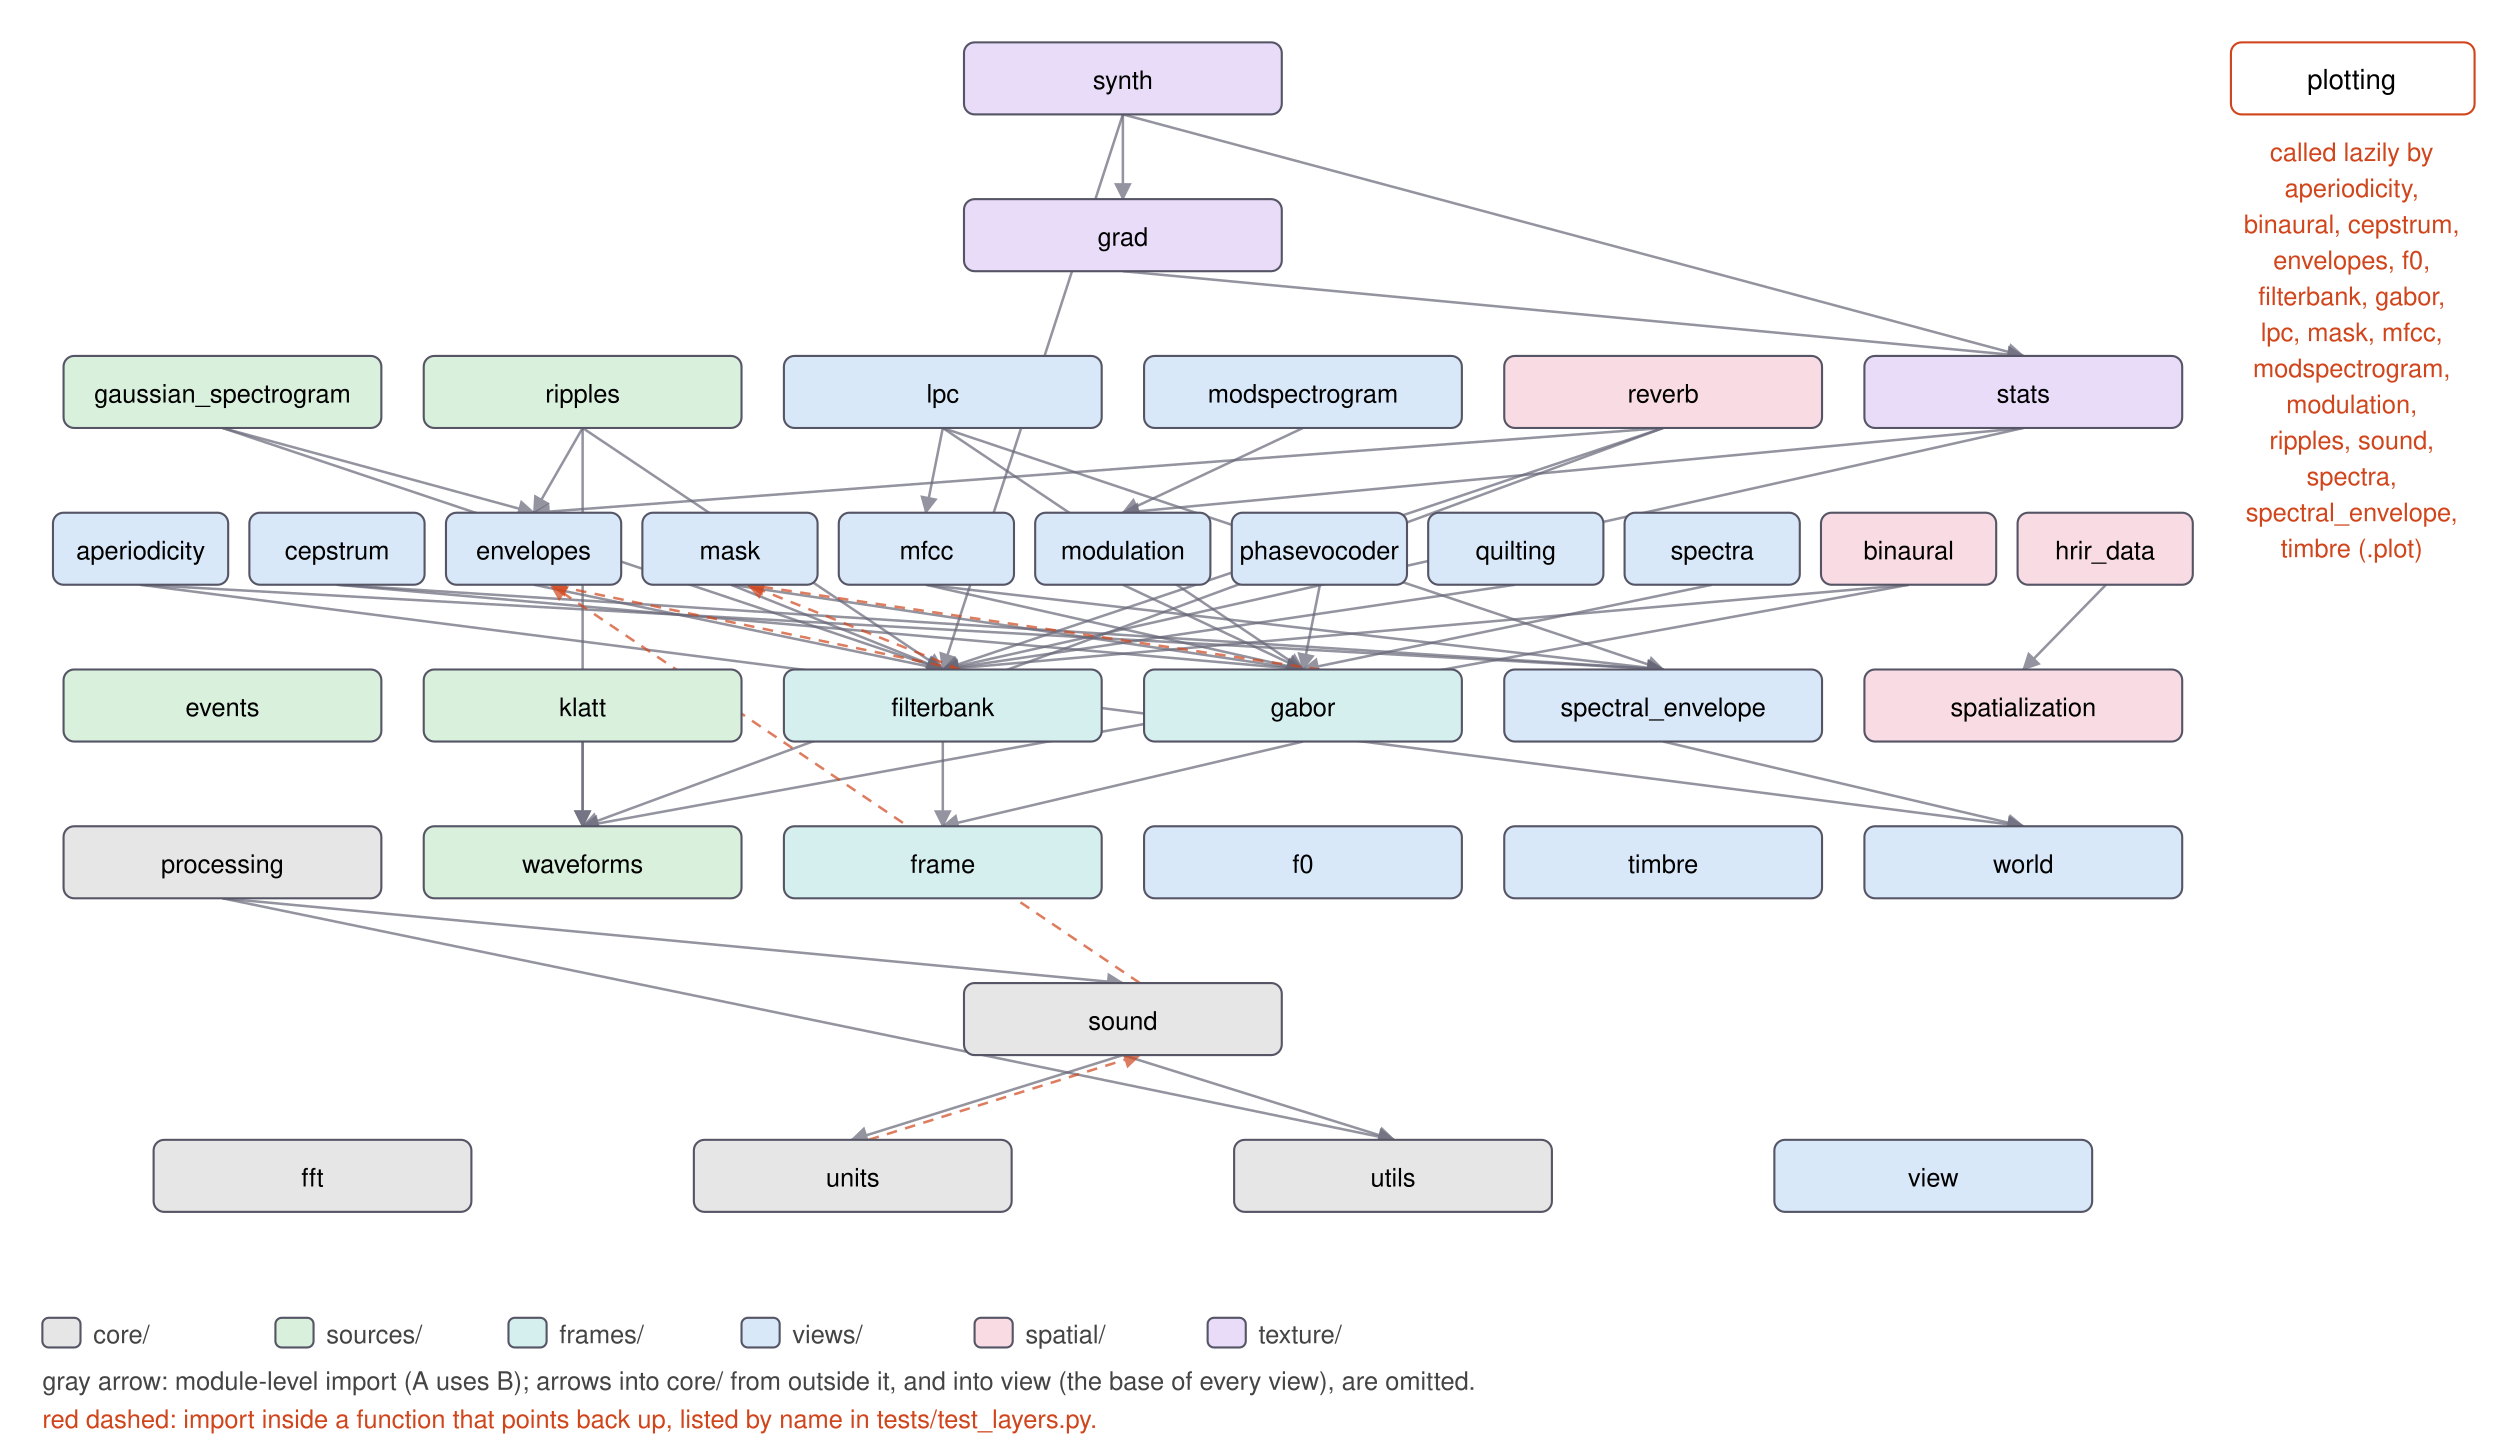
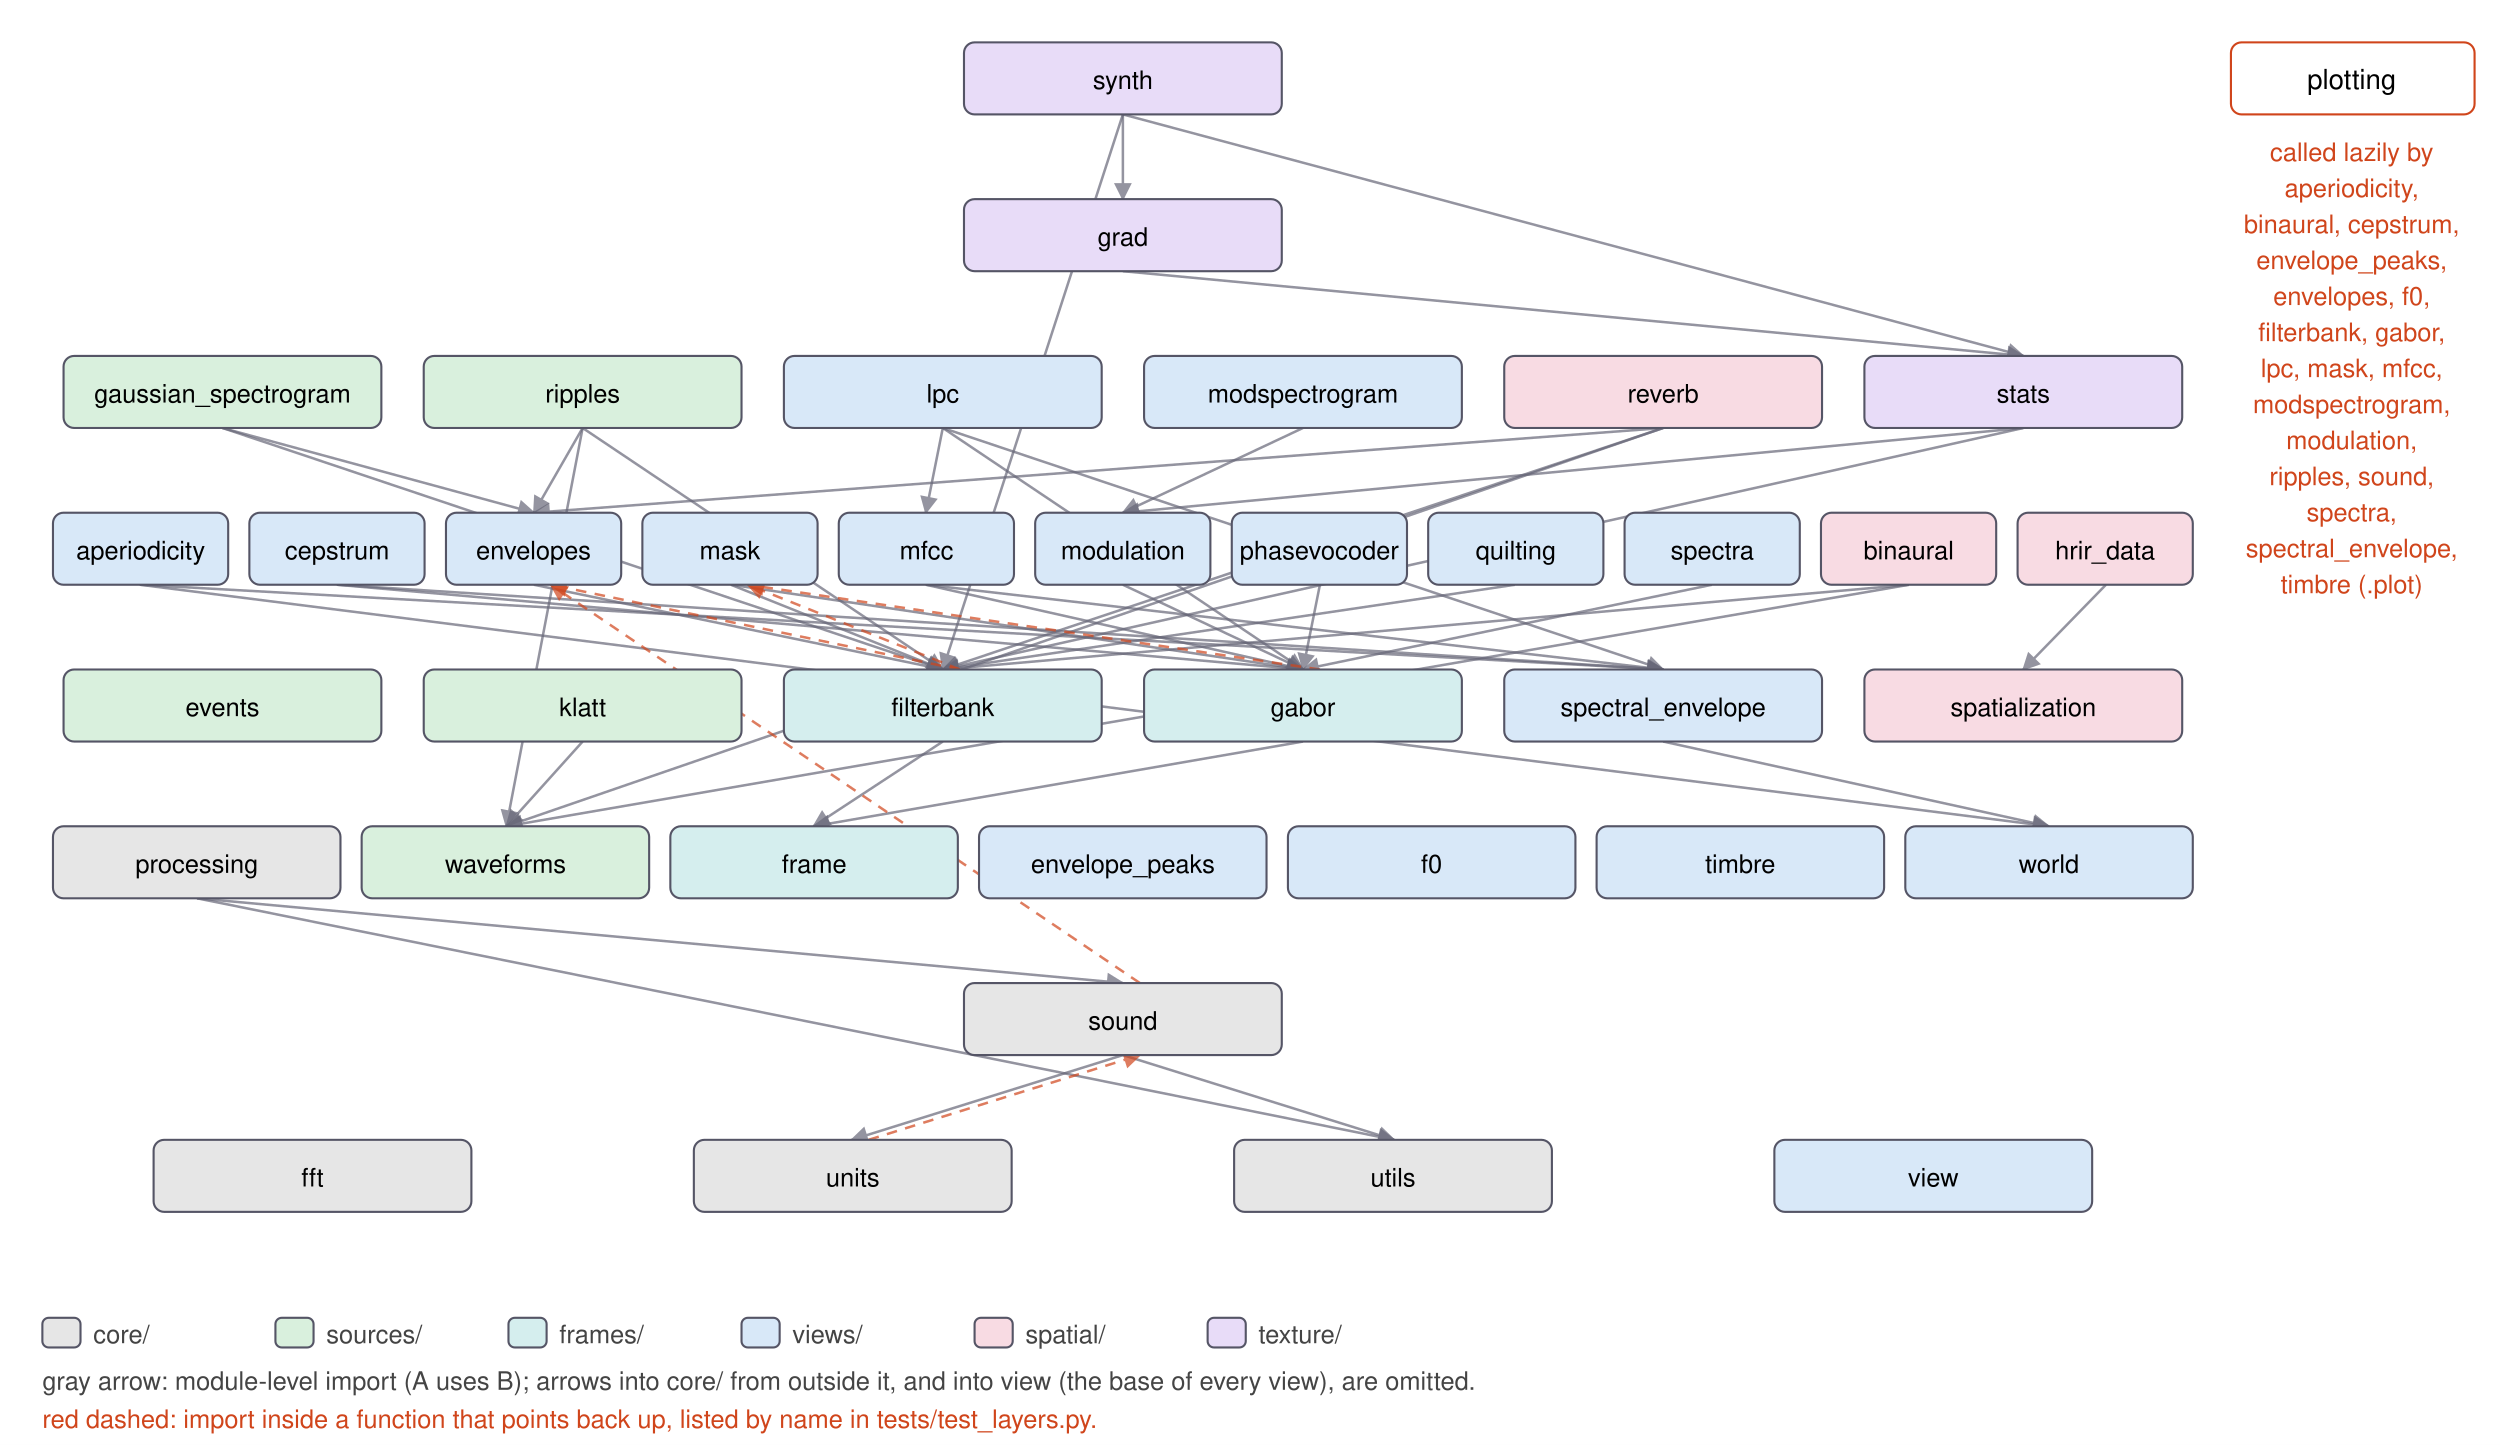
<svg xmlns="http://www.w3.org/2000/svg" viewBox="0 0 1180 682" font-family="Helvetica,Arial,sans-serif" font-size="13">
  <defs>
    <marker id="a" viewBox="0 0 10 10" refX="9" refY="5" markerWidth="7" markerHeight="7" orient="auto">
      <path d="M0,0L10,5L0,10z" fill="#667" />
    </marker>
    <marker id="r" viewBox="0 0 10 10" refX="9" refY="5" markerWidth="7" markerHeight="7" orient="auto">
      <path d="M0,0L10,5L0,10z" fill="#d0451b" />
    </marker>
  </defs>
  <rect width="1180" height="682" fill="#ffffff" />
-   <line x1="105" y1="424" x2="530" y2="464" stroke="#667" stroke-width="1.2" marker-end="url(#a)" opacity="0.7" />
-   <line x1="105" y1="424" x2="658" y2="538" stroke="#667" stroke-width="1.2" marker-end="url(#a)" opacity="0.7" />
+   <line x1="93" y1="424" x2="530" y2="464" stroke="#667" stroke-width="1.2" marker-end="url(#a)" opacity="0.7" />
+   <line x1="93" y1="424" x2="658" y2="538" stroke="#667" stroke-width="1.2" marker-end="url(#a)" opacity="0.7" />
  <line x1="530" y1="498" x2="402" y2="538" stroke="#667" stroke-width="1.2" marker-end="url(#a)" opacity="0.7" />
  <line x1="530" y1="498" x2="658" y2="538" stroke="#667" stroke-width="1.2" marker-end="url(#a)" opacity="0.7" />
-   <line x1="445" y1="350" x2="445" y2="390" stroke="#667" stroke-width="1.2" marker-end="url(#a)" opacity="0.7" />
-   <line x1="615" y1="350" x2="445" y2="390" stroke="#667" stroke-width="1.2" marker-end="url(#a)" opacity="0.7" />
+   <line x1="445" y1="350" x2="384" y2="390" stroke="#667" stroke-width="1.2" marker-end="url(#a)" opacity="0.7" />
+   <line x1="615" y1="350" x2="384" y2="390" stroke="#667" stroke-width="1.2" marker-end="url(#a)" opacity="0.7" />
  <line x1="105" y1="202" x2="445" y2="316" stroke="#667" stroke-width="1.2" marker-end="url(#a)" opacity="0.7" />
  <line x1="105" y1="202" x2="252" y2="242" stroke="#667" stroke-width="1.2" marker-end="url(#a)" opacity="0.7" />
-   <line x1="275" y1="350" x2="275" y2="390" stroke="#667" stroke-width="1.2" marker-end="url(#a)" opacity="0.7" />
+   <line x1="275" y1="350" x2="239" y2="390" stroke="#667" stroke-width="1.2" marker-end="url(#a)" opacity="0.7" />
  <line x1="275" y1="202" x2="445" y2="316" stroke="#667" stroke-width="1.2" marker-end="url(#a)" opacity="0.7" />
-   <line x1="275" y1="202" x2="275" y2="390" stroke="#667" stroke-width="1.2" marker-end="url(#a)" opacity="0.7" />
+   <line x1="275" y1="202" x2="239" y2="390" stroke="#667" stroke-width="1.2" marker-end="url(#a)" opacity="0.7" />
  <line x1="275" y1="202" x2="252" y2="242" stroke="#667" stroke-width="1.2" marker-end="url(#a)" opacity="0.7" />
  <line x1="901" y1="276" x2="445" y2="316" stroke="#667" stroke-width="1.2" marker-end="url(#a)" opacity="0.7" />
-   <line x1="901" y1="276" x2="275" y2="390" stroke="#667" stroke-width="1.2" marker-end="url(#a)" opacity="0.7" />
+   <line x1="901" y1="276" x2="239" y2="390" stroke="#667" stroke-width="1.2" marker-end="url(#a)" opacity="0.7" />
  <line x1="994" y1="276" x2="955" y2="316" stroke="#667" stroke-width="1.2" marker-end="url(#a)" opacity="0.7" />
  <line x1="785" y1="202" x2="445" y2="316" stroke="#667" stroke-width="1.2" marker-end="url(#a)" opacity="0.7" />
-   <line x1="785" y1="202" x2="275" y2="390" stroke="#667" stroke-width="1.2" marker-end="url(#a)" opacity="0.7" />
+   <line x1="785" y1="202" x2="239" y2="390" stroke="#667" stroke-width="1.2" marker-end="url(#a)" opacity="0.7" />
  <line x1="785" y1="202" x2="252" y2="242" stroke="#667" stroke-width="1.2" marker-end="url(#a)" opacity="0.7" />
  <line x1="530" y1="128" x2="955" y2="168" stroke="#667" stroke-width="1.2" marker-end="url(#a)" opacity="0.7" />
  <line x1="955" y1="202" x2="445" y2="316" stroke="#667" stroke-width="1.2" marker-end="url(#a)" opacity="0.7" />
  <line x1="955" y1="202" x2="530" y2="242" stroke="#667" stroke-width="1.2" marker-end="url(#a)" opacity="0.7" />
  <line x1="530" y1="54" x2="445" y2="316" stroke="#667" stroke-width="1.2" marker-end="url(#a)" opacity="0.7" />
  <line x1="530" y1="54" x2="530" y2="94" stroke="#667" stroke-width="1.2" marker-end="url(#a)" opacity="0.7" />
  <line x1="530" y1="54" x2="955" y2="168" stroke="#667" stroke-width="1.2" marker-end="url(#a)" opacity="0.7" />
  <line x1="66" y1="276" x2="785" y2="316" stroke="#667" stroke-width="1.2" marker-end="url(#a)" opacity="0.7" />
-   <line x1="66" y1="276" x2="955" y2="390" stroke="#667" stroke-width="1.2" marker-end="url(#a)" opacity="0.7" />
+   <line x1="66" y1="276" x2="967" y2="390" stroke="#667" stroke-width="1.2" marker-end="url(#a)" opacity="0.7" />
  <line x1="159" y1="276" x2="615" y2="316" stroke="#667" stroke-width="1.2" marker-end="url(#a)" opacity="0.7" />
  <line x1="159" y1="276" x2="785" y2="316" stroke="#667" stroke-width="1.2" marker-end="url(#a)" opacity="0.7" />
  <line x1="252" y1="276" x2="445" y2="316" stroke="#667" stroke-width="1.2" marker-end="url(#a)" opacity="0.7" />
  <line x1="445" y1="202" x2="615" y2="316" stroke="#667" stroke-width="1.2" marker-end="url(#a)" opacity="0.7" />
  <line x1="445" y1="202" x2="437" y2="242" stroke="#667" stroke-width="1.2" marker-end="url(#a)" opacity="0.7" />
  <line x1="445" y1="202" x2="785" y2="316" stroke="#667" stroke-width="1.2" marker-end="url(#a)" opacity="0.7" />
  <line x1="345" y1="276" x2="445" y2="316" stroke="#667" stroke-width="1.2" marker-end="url(#a)" opacity="0.7" />
  <line x1="345" y1="276" x2="615" y2="316" stroke="#667" stroke-width="1.2" marker-end="url(#a)" opacity="0.7" />
  <line x1="437" y1="276" x2="615" y2="316" stroke="#667" stroke-width="1.2" marker-end="url(#a)" opacity="0.7" />
  <line x1="437" y1="276" x2="785" y2="316" stroke="#667" stroke-width="1.2" marker-end="url(#a)" opacity="0.7" />
  <line x1="615" y1="202" x2="530" y2="242" stroke="#667" stroke-width="1.2" marker-end="url(#a)" opacity="0.7" />
  <line x1="530" y1="276" x2="615" y2="316" stroke="#667" stroke-width="1.2" marker-end="url(#a)" opacity="0.7" />
  <line x1="623" y1="276" x2="615" y2="316" stroke="#667" stroke-width="1.2" marker-end="url(#a)" opacity="0.7" />
  <line x1="715" y1="276" x2="445" y2="316" stroke="#667" stroke-width="1.2" marker-end="url(#a)" opacity="0.7" />
  <line x1="808" y1="276" x2="615" y2="316" stroke="#667" stroke-width="1.2" marker-end="url(#a)" opacity="0.7" />
-   <line x1="785" y1="350" x2="955" y2="390" stroke="#667" stroke-width="1.2" marker-end="url(#a)" opacity="0.7" />
+   <line x1="785" y1="350" x2="967" y2="390" stroke="#667" stroke-width="1.2" marker-end="url(#a)" opacity="0.7" />
  <line x1="538" y1="464" x2="260" y2="276" stroke="#d0451b" stroke-width="1.2" stroke-dasharray="5,4" marker-end="url(#r)" opacity="0.7" />
  <line x1="410" y1="538" x2="538" y2="498" stroke="#d0451b" stroke-width="1.2" stroke-dasharray="5,4" marker-end="url(#r)" opacity="0.7" />
  <line x1="453" y1="316" x2="260" y2="276" stroke="#d0451b" stroke-width="1.2" stroke-dasharray="5,4" marker-end="url(#r)" opacity="0.7" />
  <line x1="453" y1="316" x2="353" y2="276" stroke="#d0451b" stroke-width="1.2" stroke-dasharray="5,4" marker-end="url(#r)" opacity="0.7" />
  <line x1="623" y1="316" x2="353" y2="276" stroke="#d0451b" stroke-width="1.2" stroke-dasharray="5,4" marker-end="url(#r)" opacity="0.7" />
  <rect x="72.5" y="538" width="150.0" height="34" rx="5" fill="#e6e6e6" stroke="#556" />
  <text x="147.5" y="560" text-anchor="middle" font-size="12">fft</text>
-   <rect x="30.0" y="390" width="150.0" height="34" rx="5" fill="#e6e6e6" stroke="#556" />
-   <text x="105.0" y="412" text-anchor="middle" font-size="12">processing</text>
+   <rect x="25.0" y="390" width="135.7" height="34" rx="5" fill="#e6e6e6" stroke="#556" />
+   <text x="92.9" y="412" text-anchor="middle" font-size="12">processing</text>
  <rect x="455.0" y="464" width="150.0" height="34" rx="5" fill="#e6e6e6" stroke="#556" />
  <text x="530.0" y="486" text-anchor="middle" font-size="12">sound</text>
  <rect x="327.5" y="538" width="150.0" height="34" rx="5" fill="#e6e6e6" stroke="#556" />
  <text x="402.5" y="560" text-anchor="middle" font-size="12">units</text>
  <rect x="582.5" y="538" width="150.0" height="34" rx="5" fill="#e6e6e6" stroke="#556" />
  <text x="657.5" y="560" text-anchor="middle" font-size="12">utils</text>
  <rect x="370.0" y="316" width="150.0" height="34" rx="5" fill="#d5eeee" stroke="#556" />
  <text x="445.0" y="338" text-anchor="middle" font-size="12">filterbank</text>
-   <rect x="370.0" y="390" width="150.0" height="34" rx="5" fill="#d5eeee" stroke="#556" />
-   <text x="445.0" y="412" text-anchor="middle" font-size="12">frame</text>
+   <rect x="316.4" y="390" width="135.7" height="34" rx="5" fill="#d5eeee" stroke="#556" />
+   <text x="384.3" y="412" text-anchor="middle" font-size="12">frame</text>
  <rect x="540.0" y="316" width="150.0" height="34" rx="5" fill="#d5eeee" stroke="#556" />
  <text x="615.0" y="338" text-anchor="middle" font-size="12">gabor</text>
  <rect x="30.0" y="316" width="150.0" height="34" rx="5" fill="#d9f0dd" stroke="#556" />
  <text x="105.0" y="338" text-anchor="middle" font-size="12">events</text>
  <rect x="30.0" y="168" width="150.0" height="34" rx="5" fill="#d9f0dd" stroke="#556" />
  <text x="105.0" y="190" text-anchor="middle" font-size="12">gaussian_spectrogram</text>
  <rect x="200.0" y="316" width="150.0" height="34" rx="5" fill="#d9f0dd" stroke="#556" />
  <text x="275.0" y="338" text-anchor="middle" font-size="12">klatt</text>
  <rect x="200.0" y="168" width="150.0" height="34" rx="5" fill="#d9f0dd" stroke="#556" />
  <text x="275.0" y="190" text-anchor="middle" font-size="12">ripples</text>
-   <rect x="200.0" y="390" width="150.0" height="34" rx="5" fill="#d9f0dd" stroke="#556" />
-   <text x="275.0" y="412" text-anchor="middle" font-size="12">waveforms</text>
+   <rect x="170.7" y="390" width="135.7" height="34" rx="5" fill="#d9f0dd" stroke="#556" />
+   <text x="238.6" y="412" text-anchor="middle" font-size="12">waveforms</text>
  <rect x="859.5" y="242" width="82.7" height="34" rx="5" fill="#f8dbe3" stroke="#556" />
  <text x="900.9" y="264" text-anchor="middle" font-size="12">binaural</text>
  <rect x="952.3" y="242" width="82.7" height="34" rx="5" fill="#f8dbe3" stroke="#556" />
  <text x="993.6" y="264" text-anchor="middle" font-size="12">hrir_data</text>
  <rect x="710.0" y="168" width="150.0" height="34" rx="5" fill="#f8dbe3" stroke="#556" />
  <text x="785.0" y="190" text-anchor="middle" font-size="12">reverb</text>
  <rect x="880.0" y="316" width="150.0" height="34" rx="5" fill="#f8dbe3" stroke="#556" />
  <text x="955.0" y="338" text-anchor="middle" font-size="12">spatialization</text>
  <rect x="455.0" y="94" width="150.0" height="34" rx="5" fill="#e8dcf8" stroke="#556" />
  <text x="530.0" y="116" text-anchor="middle" font-size="12">grad</text>
  <rect x="880.0" y="168" width="150.0" height="34" rx="5" fill="#e8dcf8" stroke="#556" />
  <text x="955.0" y="190" text-anchor="middle" font-size="12">stats</text>
  <rect x="455.0" y="20" width="150.0" height="34" rx="5" fill="#e8dcf8" stroke="#556" />
  <text x="530.0" y="42" text-anchor="middle" font-size="12">synth</text>
  <rect x="25.0" y="242" width="82.7" height="34" rx="5" fill="#d8e8f8" stroke="#556" />
  <text x="66.4" y="264" text-anchor="middle" font-size="12">aperiodicity</text>
  <rect x="117.7" y="242" width="82.7" height="34" rx="5" fill="#d8e8f8" stroke="#556" />
  <text x="159.1" y="264" text-anchor="middle" font-size="12">cepstrum</text>
+   <rect x="462.1" y="390" width="135.7" height="34" rx="5" fill="#d8e8f8" stroke="#556" />
+   <text x="530.0" y="412" text-anchor="middle" font-size="12">envelope_peaks</text>
  <rect x="210.5" y="242" width="82.7" height="34" rx="5" fill="#d8e8f8" stroke="#556" />
  <text x="251.8" y="264" text-anchor="middle" font-size="12">envelopes</text>
-   <rect x="540.0" y="390" width="150.0" height="34" rx="5" fill="#d8e8f8" stroke="#556" />
-   <text x="615.0" y="412" text-anchor="middle" font-size="12">f0</text>
+   <rect x="607.9" y="390" width="135.7" height="34" rx="5" fill="#d8e8f8" stroke="#556" />
+   <text x="675.7" y="412" text-anchor="middle" font-size="12">f0</text>
  <rect x="370.0" y="168" width="150.0" height="34" rx="5" fill="#d8e8f8" stroke="#556" />
  <text x="445.0" y="190" text-anchor="middle" font-size="12">lpc</text>
  <rect x="303.2" y="242" width="82.7" height="34" rx="5" fill="#d8e8f8" stroke="#556" />
  <text x="344.5" y="264" text-anchor="middle" font-size="12">mask</text>
  <rect x="395.9" y="242" width="82.7" height="34" rx="5" fill="#d8e8f8" stroke="#556" />
  <text x="437.3" y="264" text-anchor="middle" font-size="12">mfcc</text>
  <rect x="540.0" y="168" width="150.0" height="34" rx="5" fill="#d8e8f8" stroke="#556" />
  <text x="615.0" y="190" text-anchor="middle" font-size="12">modspectrogram</text>
  <rect x="488.6" y="242" width="82.7" height="34" rx="5" fill="#d8e8f8" stroke="#556" />
  <text x="530.0" y="264" text-anchor="middle" font-size="12">modulation</text>
  <rect x="581.4" y="242" width="82.7" height="34" rx="5" fill="#d8e8f8" stroke="#556" />
  <text x="622.7" y="264" text-anchor="middle" font-size="12">phasevocoder</text>
  <rect x="674.1" y="242" width="82.7" height="34" rx="5" fill="#d8e8f8" stroke="#556" />
  <text x="715.5" y="264" text-anchor="middle" font-size="12">quilting</text>
  <rect x="766.8" y="242" width="82.7" height="34" rx="5" fill="#d8e8f8" stroke="#556" />
  <text x="808.2" y="264" text-anchor="middle" font-size="12">spectra</text>
  <rect x="710.0" y="316" width="150.0" height="34" rx="5" fill="#d8e8f8" stroke="#556" />
  <text x="785.0" y="338" text-anchor="middle" font-size="12">spectral_envelope</text>
-   <rect x="710.0" y="390" width="150.0" height="34" rx="5" fill="#d8e8f8" stroke="#556" />
-   <text x="785.0" y="412" text-anchor="middle" font-size="12">timbre</text>
+   <rect x="753.6" y="390" width="135.7" height="34" rx="5" fill="#d8e8f8" stroke="#556" />
+   <text x="821.4" y="412" text-anchor="middle" font-size="12">timbre</text>
  <rect x="837.5" y="538" width="150.0" height="34" rx="5" fill="#d8e8f8" stroke="#556" />
  <text x="912.5" y="560" text-anchor="middle" font-size="12">view</text>
-   <rect x="880.0" y="390" width="150.0" height="34" rx="5" fill="#d8e8f8" stroke="#556" />
-   <text x="955.0" y="412" text-anchor="middle" font-size="12">world</text>
+   <rect x="899.3" y="390" width="135.7" height="34" rx="5" fill="#d8e8f8" stroke="#556" />
+   <text x="967.1" y="412" text-anchor="middle" font-size="12">world</text>
  <rect x="1053" y="20" width="115" height="34" rx="5" fill="#fff" stroke="#d0451b" />
  <text x="1110" y="42" text-anchor="middle">plotting</text>
  <text x="1110" y="76" text-anchor="middle" font-size="12" fill="#d0451b">called lazily by</text>
  <text x="1110" y="93" text-anchor="middle" font-size="12" fill="#d0451b">aperiodicity,</text>
  <text x="1110" y="110" text-anchor="middle" font-size="12" fill="#d0451b">binaural, cepstrum,</text>
-   <text x="1110" y="127" text-anchor="middle" font-size="12" fill="#d0451b">envelopes, f0,</text>
-   <text x="1110" y="144" text-anchor="middle" font-size="12" fill="#d0451b">filterbank, gabor,</text>
-   <text x="1110" y="161" text-anchor="middle" font-size="12" fill="#d0451b">lpc, mask, mfcc,</text>
-   <text x="1110" y="178" text-anchor="middle" font-size="12" fill="#d0451b">modspectrogram,</text>
-   <text x="1110" y="195" text-anchor="middle" font-size="12" fill="#d0451b">modulation,</text>
-   <text x="1110" y="212" text-anchor="middle" font-size="12" fill="#d0451b">ripples, sound,</text>
-   <text x="1110" y="229" text-anchor="middle" font-size="12" fill="#d0451b">spectra,</text>
-   <text x="1110" y="246" text-anchor="middle" font-size="12" fill="#d0451b">spectral_envelope,</text>
-   <text x="1110" y="263" text-anchor="middle" font-size="12" fill="#d0451b">timbre (.plot)</text>
+   <text x="1110" y="127" text-anchor="middle" font-size="12" fill="#d0451b">envelope_peaks,</text>
+   <text x="1110" y="144" text-anchor="middle" font-size="12" fill="#d0451b">envelopes, f0,</text>
+   <text x="1110" y="161" text-anchor="middle" font-size="12" fill="#d0451b">filterbank, gabor,</text>
+   <text x="1110" y="178" text-anchor="middle" font-size="12" fill="#d0451b">lpc, mask, mfcc,</text>
+   <text x="1110" y="195" text-anchor="middle" font-size="12" fill="#d0451b">modspectrogram,</text>
+   <text x="1110" y="212" text-anchor="middle" font-size="12" fill="#d0451b">modulation,</text>
+   <text x="1110" y="229" text-anchor="middle" font-size="12" fill="#d0451b">ripples, sound,</text>
+   <text x="1110" y="246" text-anchor="middle" font-size="12" fill="#d0451b">spectra,</text>
+   <text x="1110" y="263" text-anchor="middle" font-size="12" fill="#d0451b">spectral_envelope,</text>
+   <text x="1110" y="280" text-anchor="middle" font-size="12" fill="#d0451b">timbre (.plot)</text>
  <rect x="20" y="622" width="18" height="14" rx="3" fill="#e6e6e6" stroke="#556" />
  <text x="44" y="634" font-size="12" fill="#444">core/</text>
  <rect x="130" y="622" width="18" height="14" rx="3" fill="#d9f0dd" stroke="#556" />
  <text x="154" y="634" font-size="12" fill="#444">sources/</text>
  <rect x="240" y="622" width="18" height="14" rx="3" fill="#d5eeee" stroke="#556" />
  <text x="264" y="634" font-size="12" fill="#444">frames/</text>
  <rect x="350" y="622" width="18" height="14" rx="3" fill="#d8e8f8" stroke="#556" />
  <text x="374" y="634" font-size="12" fill="#444">views/</text>
  <rect x="460" y="622" width="18" height="14" rx="3" fill="#f8dbe3" stroke="#556" />
  <text x="484" y="634" font-size="12" fill="#444">spatial/</text>
  <rect x="570" y="622" width="18" height="14" rx="3" fill="#e8dcf8" stroke="#556" />
  <text x="594" y="634" font-size="12" fill="#444">texture/</text>
  <text x="20" y="656" font-size="12" fill="#444">gray arrow: module-level import (A uses B); arrows into core/ from outside it, and into view (the base of every view), are omitted.</text>
  <text x="20" y="674" font-size="12" fill="#d0451b">red dashed: import inside a function that points back up, listed by name in tests/test_layers.py.</text>
</svg>
